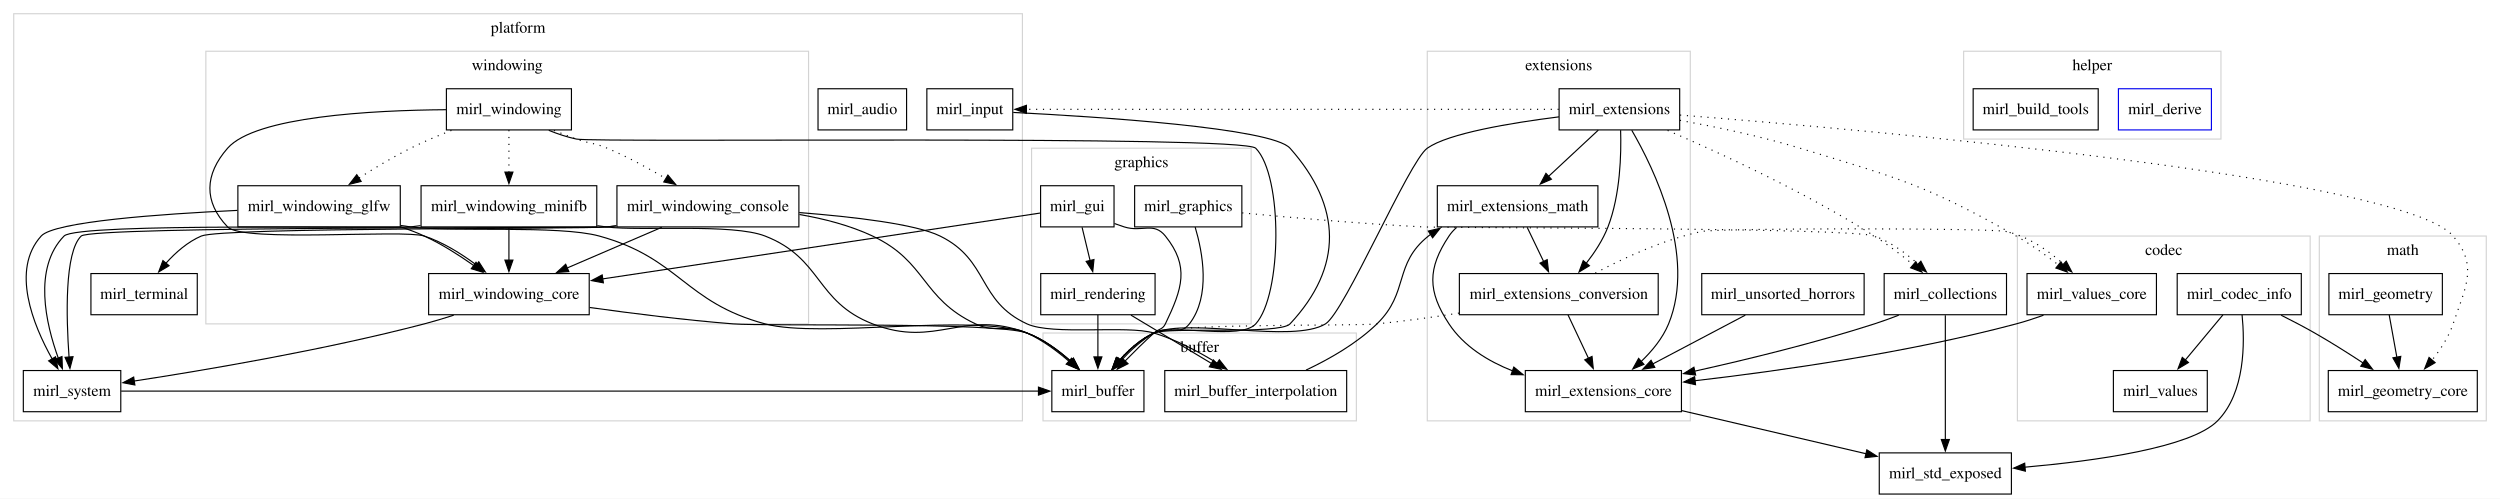
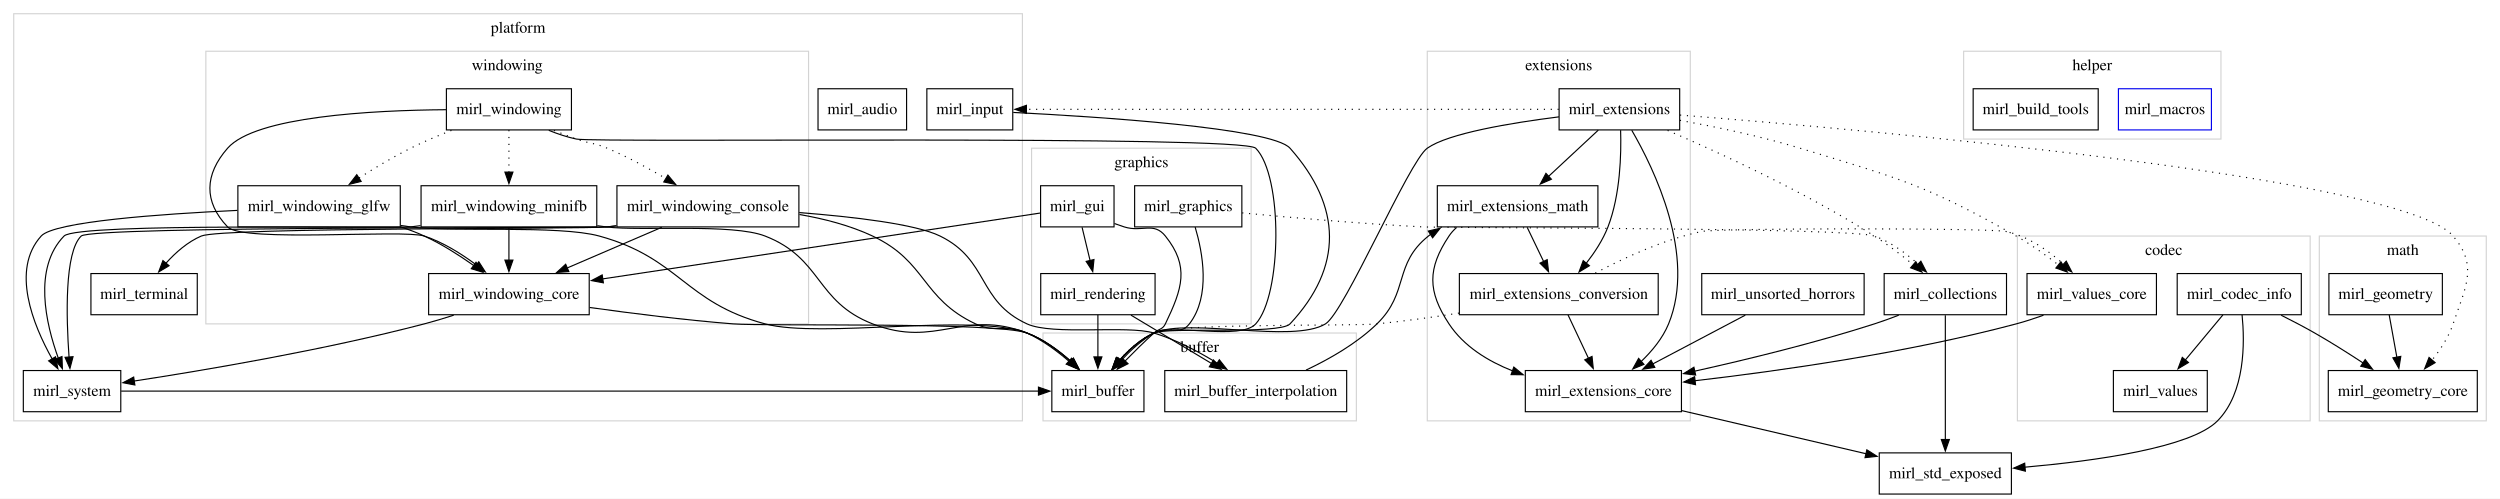
<svg xmlns="http://www.w3.org/2000/svg" width="2186pt" height="436pt" viewBox="0.00 0.00 2186.00 436.00">
  <g id="graph0" class="graph" transform="scale(1 1) rotate(0) translate(4 432)">
    <polygon fill="white" stroke="none" points="-4,4 -4,-432 2182,-432 2182,4 -4,4" />
    <g id="clust1" class="cluster">
      <polygon fill="none" stroke="lightgray" points="8,-64 8,-420 890,-420 890,-64 8,-64" />
      <text xml:space="preserve" text-anchor="middle" x="449" y="-403.4" font-family="Times,serif" font-size="14.00">platform</text>
    </g>
    <g id="clust2" class="cluster">
      <polygon fill="none" stroke="lightgray" points="176,-148.8 176,-387.2 703,-387.2 703,-148.8 176,-148.8" />
      <text xml:space="preserve" text-anchor="middle" x="439.5" y="-370.6" font-family="Times,serif" font-size="14.00">windowing</text>
    </g>
    <g id="clust3" class="cluster">
      <polygon fill="none" stroke="lightgray" points="908,-64 908,-140.8 1182,-140.8 1182,-64 908,-64" />
      <text xml:space="preserve" text-anchor="middle" x="1045" y="-124.2" font-family="Times,serif" font-size="14.00">buffer</text>
    </g>
    <g id="clust4" class="cluster">
      <polygon fill="none" stroke="lightgray" points="1713,-310.4 1713,-387.2 1938,-387.2 1938,-310.4 1713,-310.4" />
      <text xml:space="preserve" text-anchor="middle" x="1825.5" y="-370.6" font-family="Times,serif" font-size="14.00">helper</text>
    </g>
    <g id="clust5" class="cluster">
      <polygon fill="none" stroke="lightgray" points="1760,-64 1760,-225.6 2016,-225.6 2016,-64 1760,-64" />
      <text xml:space="preserve" text-anchor="middle" x="1888" y="-209" font-family="Times,serif" font-size="14.00">codec</text>
    </g>
    <g id="clust6" class="cluster">
      <polygon fill="none" stroke="lightgray" points="1244,-64 1244,-387.2 1474,-387.2 1474,-64 1244,-64" />
      <text xml:space="preserve" text-anchor="middle" x="1359" y="-370.6" font-family="Times,serif" font-size="14.00">extensions</text>
    </g>
    <g id="clust7" class="cluster">
      <polygon fill="none" stroke="lightgray" points="2024,-64 2024,-225.6 2170,-225.6 2170,-64 2024,-64" />
      <text xml:space="preserve" text-anchor="middle" x="2097" y="-209" font-family="Times,serif" font-size="14.00">math</text>
    </g>
    <g id="clust8" class="cluster">
      <polygon fill="none" stroke="lightgray" points="898,-148.8 898,-302.4 1090,-302.4 1090,-148.8 898,-148.8" />
      <text xml:space="preserve" text-anchor="middle" x="994" y="-285.8" font-family="Times,serif" font-size="14.00">graphics</text>
    </g>
    <g id="node1" class="node">
      <polygon fill="none" stroke="black" points="788.72,-354.4 711.28,-354.4 711.28,-318.4 788.72,-318.4 788.72,-354.4" />
      <text xml:space="preserve" text-anchor="middle" x="750" y="-332.2" font-family="Times,serif" font-size="14.00">mirl_audio</text>
    </g>
    <g id="node2" class="node">
      <polygon fill="none" stroke="black" points="881.56,-354.4 806.44,-354.4 806.44,-318.4 881.56,-318.4 881.56,-354.4" />
      <text xml:space="preserve" text-anchor="middle" x="844" y="-332.2" font-family="Times,serif" font-size="14.00">mirl_input</text>
    </g>
    <g id="node10" class="node">
      <polygon fill="none" stroke="black" points="996.27,-108 915.73,-108 915.73,-72 996.27,-72 996.27,-108" />
      <text xml:space="preserve" text-anchor="middle" x="956" y="-85.8" font-family="Times,serif" font-size="14.00">mirl_buffer</text>
    </g>
    <g id="edge27" class="edge">
      <path fill="none" stroke="black" d="M881.98,-333.68C954.77,-330 1108.19,-320.19 1124,-302.4 1169.36,-251.38 1170.62,-198.66 1124,-148.8 1114.95,-139.12 1017.04,-146.33 1005,-140.8 993.3,-135.43 982.89,-125.96 974.7,-116.71" />
      <polygon fill="black" stroke="black" points="977.58,-114.7 968.52,-109.21 972.18,-119.16 977.58,-114.7" />
    </g>
    <g id="node3" class="node">
      <polygon fill="none" stroke="black" points="101.61,-108 16.39,-108 16.39,-72 101.61,-72 101.61,-108" />
      <text xml:space="preserve" text-anchor="middle" x="59" y="-85.8" font-family="Times,serif" font-size="14.00">mirl_system</text>
    </g>
    <g id="edge30" class="edge">
      <path fill="none" stroke="black" d="M101.92,-90C369.42,-90 636.92,-90 904.42,-90" />
      <polygon fill="black" stroke="black" points="904.03,-93.5 914.03,-90 904.03,-86.5 904.03,-93.5" />
    </g>
    <g id="node4" class="node">
      <polygon fill="none" stroke="black" points="168.49,-192.8 75.51,-192.8 75.51,-156.8 168.49,-156.8 168.49,-192.8" />
      <text xml:space="preserve" text-anchor="middle" x="122" y="-170.6" font-family="Times,serif" font-size="14.00">mirl_terminal</text>
    </g>
    <g id="node5" class="node">
      <polygon fill="none" stroke="black" points="495.67,-354.4 386.33,-354.4 386.33,-318.4 495.67,-318.4 495.67,-354.4" />
      <text xml:space="preserve" text-anchor="middle" x="441" y="-332.2" font-family="Times,serif" font-size="14.00">mirl_windowing</text>
    </g>
    <g id="node6" class="node">
      <polygon fill="none" stroke="black" points="694.55,-269.6 535.45,-269.6 535.45,-233.6 694.55,-233.6 694.55,-269.6" />
      <text xml:space="preserve" text-anchor="middle" x="615" y="-247.4" font-family="Times,serif" font-size="14.00">mirl_windowing_console</text>
    </g>
    <g id="edge35" class="edge">
      <path fill="none" stroke="black" stroke-dasharray="1,5" d="M480.43,-317.97C486.92,-315.31 493.61,-312.69 500,-310.4 511.78,-306.17 515.48,-307.29 527,-302.4 544.5,-294.97 562.94,-284.92 578.39,-275.79" />
      <polygon fill="black" stroke="black" points="580.01,-278.9 586.78,-270.74 576.4,-272.9 580.01,-278.9" />
    </g>
    <g id="node7" class="node">
      <polygon fill="none" stroke="black" points="511.21,-192.8 370.79,-192.8 370.79,-156.8 511.21,-156.8 511.21,-192.8" />
      <text xml:space="preserve" text-anchor="middle" x="441" y="-170.6" font-family="Times,serif" font-size="14.00">mirl_windowing_core</text>
    </g>
    <g id="edge34" class="edge">
      <path fill="none" stroke="black" d="M385.96,-336.08C321.17,-335.55 219.29,-330.17 195,-302.4 174.87,-279.39 173.89,-255.72 195,-233.6 208.21,-219.76 348.84,-231.61 367,-225.6 383.44,-220.16 399.65,-209.97 412.68,-200.21" />
      <polygon fill="black" stroke="black" points="414.65,-203.11 420.37,-194.2 410.34,-197.6 414.65,-203.11" />
    </g>
    <g id="node8" class="node">
      <polygon fill="none" stroke="black" points="346,-269.6 204,-269.6 204,-233.6 346,-233.6 346,-269.6" />
      <text xml:space="preserve" text-anchor="middle" x="275" y="-247.4" font-family="Times,serif" font-size="14.00">mirl_windowing_glfw</text>
    </g>
    <g id="edge36" class="edge">
      <path fill="none" stroke="black" stroke-dasharray="1,5" d="M390.74,-317.96C378.83,-313.32 366.31,-308.03 355,-302.4 339.68,-294.78 323.52,-285.07 309.77,-276.25" />
      <polygon fill="black" stroke="black" points="311.78,-273.39 301.49,-270.86 307.96,-279.25 311.78,-273.39" />
    </g>
    <g id="node9" class="node">
      <polygon fill="none" stroke="black" points="517.83,-269.6 364.17,-269.6 364.17,-233.6 517.83,-233.6 517.83,-269.6" />
      <text xml:space="preserve" text-anchor="middle" x="441" y="-247.4" font-family="Times,serif" font-size="14.00">mirl_windowing_minifb</text>
    </g>
    <g id="edge37" class="edge">
      <path fill="none" stroke="black" stroke-dasharray="1,5" d="M441,-318.24C441,-307.55 441,-293.52 441,-281.17" />
      <polygon fill="black" stroke="black" points="444.5,-281.53 441,-271.53 437.5,-281.53 444.5,-281.53" />
    </g>
    <g id="edge33" class="edge">
      <path fill="none" stroke="black" d="M475.84,-318.03C483.62,-314.9 491.94,-312.09 500,-310.4 516.15,-307.01 1082.41,-314.15 1094,-302.4 1117.97,-278.1 1117.03,-173.99 1094,-148.8 1080.6,-134.14 1022.95,-149.29 1005,-140.8 993.65,-135.44 983.47,-126.27 975.37,-117.25" />
      <polygon fill="black" stroke="black" points="978.06,-115.02 968.96,-109.59 972.69,-119.51 978.06,-115.02" />
    </g>
    <g id="edge40" class="edge">
      <path fill="none" stroke="black" d="M534.99,-234.53C532.3,-234.19 529.63,-233.87 527,-233.6 514.29,-232.27 76.22,-234.44 67,-225.6 52.38,-211.58 53.87,-154.98 56.37,-119.8" />
      <polygon fill="black" stroke="black" points="59.86,-120.1 57.16,-109.86 52.88,-119.55 59.86,-120.1" />
    </g>
    <g id="edge41" class="edge">
      <path fill="none" stroke="black" d="M534.99,-234.55C532.3,-234.2 529.63,-233.88 527,-233.6 507.38,-231.5 190.15,-233.34 172,-225.6 160.04,-220.5 149.41,-211.08 141.06,-201.79" />
      <polygon fill="black" stroke="black" points="143.84,-199.66 134.75,-194.23 138.47,-204.15 143.84,-199.66" />
    </g>
    <g id="edge42" class="edge">
      <path fill="none" stroke="black" d="M574.64,-233.25C550.03,-222.67 518.33,-209.04 491.99,-197.72" />
      <polygon fill="black" stroke="black" points="493.4,-194.52 482.83,-193.78 490.63,-200.95 493.4,-194.52" />
    </g>
    <g id="edge38" class="edge">
      <path fill="none" stroke="black" d="M695.04,-244.44C716.52,-240.74 739.25,-234.88 759,-225.6 806.59,-203.24 801.45,-171.25 849,-148.8 867.37,-140.13 875.5,-149.2 894,-140.8 907.36,-134.73 920.31,-125.12 930.89,-115.96" />
      <polygon fill="black" stroke="black" points="932.99,-118.77 938.05,-109.47 928.29,-113.59 932.99,-118.77" />
    </g>
    <g id="node11" class="node">
      <polygon fill="none" stroke="black" points="1173.53,-108 1014.47,-108 1014.47,-72 1173.53,-72 1173.53,-108" />
      <text xml:space="preserve" text-anchor="middle" x="1094" y="-85.8" font-family="Times,serif" font-size="14.00">mirl_buffer_interpolation</text>
    </g>
    <g id="edge39" class="edge">
      <path fill="none" stroke="black" d="M694.82,-246.12C742.03,-242.45 796.65,-236.09 818,-225.6 861.1,-204.43 850.38,-168.87 894,-148.8 916.47,-138.46 981.31,-147.9 1005,-140.8 1024.52,-134.95 1044.48,-124.29 1060.54,-114.33" />
      <polygon fill="black" stroke="black" points="1062.19,-117.43 1068.72,-109.09 1058.41,-111.54 1062.19,-117.43" />
    </g>
    <g id="edge44" class="edge">
      <path fill="none" stroke="black" d="M392.73,-156.41C384.22,-153.65 375.4,-150.99 367,-148.8 279.17,-125.84 174.98,-108.26 113.07,-98.79" />
      <polygon fill="black" stroke="black" points="113.93,-95.38 103.52,-97.35 112.88,-102.3 113.93,-95.38" />
    </g>
    <g id="edge43" class="edge">
      <path fill="none" stroke="black" d="M511.59,-163.14C548.81,-157.93 595.28,-152.1 637,-148.8 665.48,-146.55 867.2,-150.7 894,-140.8 908.16,-135.57 921.54,-125.71 932.22,-116.15" />
      <polygon fill="black" stroke="black" points="934.57,-118.74 939.42,-109.32 929.75,-113.66 934.57,-118.74" />
    </g>
    <g id="edge46" class="edge">
      <path fill="none" stroke="black" d="M203.54,-248.03C136.02,-244.85 43.4,-238.23 32,-225.6 5.43,-196.16 24.8,-148.13 41.62,-118.11" />
      <polygon fill="black" stroke="black" points="44.57,-120.01 46.62,-109.61 38.54,-116.46 44.57,-120.01" />
    </g>
    <g id="edge47" class="edge">
      <path fill="none" stroke="black" d="M346.15,-233.79C353.31,-231.35 360.38,-228.63 367,-225.6 382.04,-218.72 397.41,-208.92 410.21,-199.83" />
      <polygon fill="black" stroke="black" points="412.23,-202.69 418.24,-193.96 408.1,-197.04 412.23,-202.69" />
    </g>
    <g id="edge45" class="edge">
      <path fill="none" stroke="black" d="M346.43,-234.83C349.32,-234.38 352.18,-233.97 355,-233.6 391.41,-228.88 484.6,-235.31 520,-225.6 590.33,-206.31 594.54,-167.62 665,-148.8 714.2,-135.66 846.27,-158.54 894,-140.8 908.15,-135.54 921.53,-125.68 932.21,-116.12" />
      <polygon fill="black" stroke="black" points="934.56,-118.72 939.41,-109.3 929.74,-113.64 934.56,-118.72" />
    </g>
    <g id="edge49" class="edge">
      <path fill="none" stroke="black" d="M363.74,-234.69C360.8,-234.29 357.87,-233.92 355,-233.6 338.26,-231.74 63.75,-237.66 52,-225.6 24.81,-197.68 35.96,-149.12 47.07,-118.59" />
      <polygon fill="black" stroke="black" points="50.19,-120.23 50.55,-109.64 43.67,-117.7 50.19,-120.23" />
    </g>
    <g id="edge50" class="edge">
      <path fill="none" stroke="black" d="M441,-233.25C441,-224.66 441,-214.07 441,-204.32" />
      <polygon fill="black" stroke="black" points="444.5,-204.57 441,-194.57 437.5,-204.57 444.5,-204.57" />
    </g>
    <g id="edge48" class="edge">
      <path fill="none" stroke="black" d="M518.29,-234.67C520.89,-234.28 523.46,-233.93 526,-233.6 556.69,-229.67 636.17,-236.82 665,-225.6 715.27,-206.03 708.74,-168.41 759,-148.8 814.99,-126.95 837.92,-162.42 894,-140.8 908.09,-135.37 921.46,-125.49 932.15,-115.95" />
      <polygon fill="black" stroke="black" points="934.47,-118.57 939.35,-109.16 929.67,-113.47 934.47,-118.57" />
    </g>
    <g id="node20" class="node">
      <polygon fill="none" stroke="black" points="1393.21,-269.6 1252.79,-269.6 1252.79,-233.6 1393.21,-233.6 1393.21,-269.6" />
      <text xml:space="preserve" text-anchor="middle" x="1323" y="-247.4" font-family="Times,serif" font-size="14.00">mirl_extensions_math</text>
    </g>
    <g id="edge1" class="edge">
      <path fill="none" stroke="black" d="M1137.98,-108.39C1158.54,-118.07 1182.32,-131.65 1200,-148.8 1228.4,-176.34 1214.13,-200.86 1245,-225.6 1245.67,-226.13 1246.34,-226.66 1247.03,-227.17" />
      <polygon fill="black" stroke="black" points="1244.92,-229.97 1255.23,-232.4 1248.68,-224.07 1244.92,-229.97" />
    </g>
    <g id="node12" class="node">
      <polygon fill="none" stroke="black" points="1830.67,-354.4 1721.33,-354.4 1721.33,-318.4 1830.67,-318.4 1830.67,-354.4" />
      <text xml:space="preserve" text-anchor="middle" x="1776" y="-332.2" font-family="Times,serif" font-size="14.00">mirl_build_tools</text>
    </g>
    <g id="node13" class="node">
      <polygon fill="none" stroke="#0000ee" points="1929.66,-354.4 1848.34,-354.4 1848.34,-318.4 1929.66,-318.4 1929.66,-354.4" />
-       <text xml:space="preserve" text-anchor="middle" x="1889" y="-332.2" font-family="Times,serif" font-size="14.00">mirl_derive</text>
+       <text xml:space="preserve" text-anchor="middle" x="1889" y="-332.2" font-family="Times,serif" font-size="14.00">mirl_macros</text>
    </g>
    <g id="node14" class="node">
      <polygon fill="none" stroke="black" points="2008.26,-192.8 1899.74,-192.8 1899.74,-156.8 2008.26,-156.8 2008.26,-192.8" />
      <text xml:space="preserve" text-anchor="middle" x="1954" y="-170.6" font-family="Times,serif" font-size="14.00">mirl_codec_info</text>
    </g>
    <g id="node15" class="node">
      <polygon fill="none" stroke="black" points="1926.05,-108 1843.95,-108 1843.95,-72 1926.05,-72 1926.05,-108" />
      <text xml:space="preserve" text-anchor="middle" x="1885" y="-85.8" font-family="Times,serif" font-size="14.00">mirl_values</text>
    </g>
    <g id="edge4" class="edge">
      <path fill="none" stroke="black" d="M1939.7,-156.64C1930.15,-145.17 1917.39,-129.87 1906.61,-116.93" />
      <polygon fill="black" stroke="black" points="1909.58,-115.02 1900.48,-109.58 1904.2,-119.5 1909.58,-115.02" />
    </g>
    <g id="node22" class="node">
      <polygon fill="none" stroke="black" points="2162.15,-108 2031.85,-108 2031.85,-72 2162.15,-72 2162.15,-108" />
      <text xml:space="preserve" text-anchor="middle" x="2097" y="-85.8" font-family="Times,serif" font-size="14.00">mirl_geometry_core</text>
    </g>
    <g id="edge2" class="edge">
      <path fill="none" stroke="black" d="M1990.69,-156.35C2000.34,-151.52 2010.66,-146.14 2020,-140.8 2034.1,-132.75 2049.19,-123.21 2062.24,-114.64" />
      <polygon fill="black" stroke="black" points="2064.11,-117.6 2070.51,-109.16 2060.24,-111.77 2064.11,-117.6" />
    </g>
    <g id="node27" class="node">
      <polygon fill="none" stroke="black" points="1754.77,-36 1639.23,-36 1639.23,0 1754.77,0 1754.77,-36" />
      <text xml:space="preserve" text-anchor="middle" x="1697" y="-13.8" font-family="Times,serif" font-size="14.00">mirl_std_exposed</text>
    </g>
    <g id="edge3" class="edge">
      <path fill="none" stroke="black" d="M1956.47,-156.67C1958.9,-132.53 1959.3,-88.68 1935,-64 1911.91,-40.55 1828.1,-28.95 1766.44,-23.48" />
      <polygon fill="black" stroke="black" points="1766.97,-20.01 1756.71,-22.66 1766.38,-26.99 1766.97,-20.01" />
    </g>
    <g id="node16" class="node">
      <polygon fill="none" stroke="black" points="1881.59,-192.8 1768.41,-192.8 1768.41,-156.8 1881.59,-156.8 1881.59,-192.8" />
      <text xml:space="preserve" text-anchor="middle" x="1825" y="-170.6" font-family="Times,serif" font-size="14.00">mirl_values_core</text>
    </g>
    <g id="node19" class="node">
      <polygon fill="none" stroke="black" points="1466.26,-108 1329.74,-108 1329.74,-72 1466.26,-72 1466.26,-108" />
      <text xml:space="preserve" text-anchor="middle" x="1398" y="-85.8" font-family="Times,serif" font-size="14.00">mirl_extensions_core</text>
    </g>
    <g id="edge32" class="edge">
      <path fill="none" stroke="black" d="M1782.81,-156.37C1774.99,-153.55 1766.81,-150.88 1759,-148.8 1663.91,-123.46 1551.59,-107.61 1477.79,-99.06" />
      <polygon fill="black" stroke="black" points="1478.57,-95.62 1468.24,-97.97 1477.77,-102.58 1478.57,-95.62" />
    </g>
    <g id="node17" class="node">
      <polygon fill="none" stroke="black" points="1464.72,-354.4 1359.28,-354.4 1359.28,-318.4 1464.72,-318.4 1464.72,-354.4" />
      <text xml:space="preserve" text-anchor="middle" x="1412" y="-332.2" font-family="Times,serif" font-size="14.00">mirl_extensions</text>
    </g>
    <g id="edge13" class="edge">
      <path fill="none" stroke="black" stroke-dasharray="1,5" d="M1358.95,-336.4C1203.69,-336.4 1048.43,-336.4 893.17,-336.4" />
      <polygon fill="black" stroke="black" points="893.51,-332.9 883.51,-336.4 893.51,-339.9 893.51,-332.9" />
    </g>
    <g id="edge7" class="edge">
      <path fill="none" stroke="black" d="M1359.2,-329.83C1317.07,-324.51 1262.21,-315.39 1244,-302.4 1227.94,-290.94 1171.82,-159.1 1155,-148.8 1126.53,-131.37 1035.43,-154.51 1005,-140.8 993.27,-135.51 982.84,-126.05 974.66,-116.79" />
      <polygon fill="black" stroke="black" points="977.54,-114.79 968.49,-109.28 972.13,-119.23 977.54,-114.79" />
    </g>
    <g id="edge14" class="edge">
      <path fill="none" stroke="black" stroke-dasharray="1,5" d="M1464.91,-326.81C1495.88,-321.17 1535.56,-312.9 1570,-302.4 1656.73,-275.96 1680.14,-270.35 1759,-225.6 1771.78,-218.35 1784.89,-208.94 1796.02,-200.25" />
      <polygon fill="black" stroke="black" points="1798.05,-203.11 1803.67,-194.13 1793.68,-197.64 1798.05,-203.11" />
    </g>
    <g id="node18" class="node">
      <polygon fill="none" stroke="black" points="1445.93,-192.8 1272.07,-192.8 1272.07,-156.8 1445.93,-156.8 1445.93,-192.8" />
      <text xml:space="preserve" text-anchor="middle" x="1359" y="-170.6" font-family="Times,serif" font-size="14.00">mirl_extensions_conversion</text>
    </g>
    <g id="edge9" class="edge">
      <path fill="none" stroke="black" d="M1413.06,-318.19C1413.72,-297.41 1412.88,-261.76 1402,-233.6 1397.6,-222.23 1390.32,-211.13 1382.98,-201.75" />
      <polygon fill="black" stroke="black" points="1385.78,-199.64 1376.7,-194.17 1380.38,-204.1 1385.78,-199.64" />
    </g>
    <g id="edge10" class="edge">
      <path fill="none" stroke="black" d="M1422.8,-318.11C1442.35,-284.47 1479.41,-208.32 1455,-148.8 1449.87,-136.29 1440.59,-125.05 1430.98,-115.87" />
      <polygon fill="black" stroke="black" points="1433.47,-113.4 1423.68,-109.36 1428.81,-118.63 1433.47,-113.4" />
    </g>
    <g id="edge11" class="edge">
      <path fill="none" stroke="black" d="M1393.56,-318.24C1380.99,-306.55 1364.15,-290.88 1350.07,-277.78" />
      <polygon fill="black" stroke="black" points="1352.54,-275.3 1342.83,-271.05 1347.77,-280.42 1352.54,-275.3" />
    </g>
    <g id="edge12" class="edge">
      <path fill="none" stroke="black" stroke-dasharray="1,5" d="M1465.03,-331.39C1625.4,-318.71 2097.04,-277.31 2141,-225.6 2163.11,-199.59 2151.91,-181.14 2141,-148.8 2137.13,-137.33 2129.98,-126.33 2122.54,-117.07" />
      <polygon fill="black" stroke="black" points="2125.28,-114.89 2116.12,-109.58 2119.97,-119.45 2125.28,-114.89" />
    </g>
    <g id="node26" class="node">
      <polygon fill="none" stroke="black" points="1750.49,-192.8 1643.51,-192.8 1643.51,-156.8 1750.49,-156.8 1750.49,-192.8" />
      <text xml:space="preserve" text-anchor="middle" x="1697" y="-170.6" font-family="Times,serif" font-size="14.00">mirl_collections</text>
    </g>
    <g id="edge8" class="edge">
      <path fill="none" stroke="black" stroke-dasharray="1,5" d="M1454.15,-317.96C1500.12,-298.2 1575.12,-263.73 1635,-225.6 1646.71,-218.14 1658.78,-208.86 1669.13,-200.34" />
      <polygon fill="black" stroke="black" points="1671.17,-203.2 1676.57,-194.08 1666.66,-197.84 1671.17,-203.2" />
    </g>
    <g id="edge15" class="edge">
      <path fill="none" stroke="black" stroke-dasharray="1,5" d="M1271.76,-158.23C1248.51,-154.59 1223.36,-151.11 1200,-148.8 1178.42,-146.67 1024.82,-149.59 1005,-140.8 993.24,-135.59 982.81,-126.14 974.63,-116.87" />
      <polygon fill="black" stroke="black" points="977.51,-114.86 968.46,-109.34 972.09,-119.29 977.51,-114.86" />
    </g>
    <g id="edge17" class="edge">
      <path fill="none" stroke="black" stroke-dasharray="1,5" d="M1390.92,-193.21C1415.47,-206.25 1450.72,-222.63 1484,-229.6 1498.46,-232.63 1735.54,-232.67 1750,-229.6 1769.15,-225.54 1787.01,-213 1800.49,-200.94" />
      <polygon fill="black" stroke="black" points="1802.73,-203.64 1807.58,-194.23 1797.92,-198.56 1802.73,-203.64" />
    </g>
    <g id="edge16" class="edge">
      <path fill="none" stroke="black" d="M1367.08,-156.64C1372.22,-145.73 1379,-131.34 1384.9,-118.81" />
      <polygon fill="black" stroke="black" points="1388.06,-120.33 1389.15,-109.79 1381.72,-117.34 1388.06,-120.33" />
    </g>
    <g id="edge18" class="edge">
      <path fill="none" stroke="black" d="M1466.6,-72.94C1514.9,-61.63 1579.33,-46.55 1627.78,-35.21" />
      <polygon fill="black" stroke="black" points="1628.38,-38.66 1637.32,-32.97 1626.78,-31.84 1628.38,-38.66" />
    </g>
    <g id="edge19" class="edge">
      <path fill="none" stroke="black" d="M1331.35,-233.25C1335.62,-224.38 1340.92,-213.36 1345.73,-203.36" />
      <polygon fill="black" stroke="black" points="1348.86,-204.95 1350.04,-194.42 1342.55,-201.91 1348.86,-204.95" />
    </g>
    <g id="edge20" class="edge">
      <path fill="none" stroke="black" d="M1269.67,-233.14C1267.14,-230.92 1264.88,-228.42 1263,-225.6 1244.07,-197.2 1244.2,-177.29 1263,-148.8 1275.91,-129.23 1296.96,-116.26 1318.64,-107.68" />
      <polygon fill="black" stroke="black" points="1319.68,-111.03 1327.88,-104.32 1317.29,-104.45 1319.68,-111.03" />
    </g>
    <g id="node21" class="node">
      <polygon fill="none" stroke="black" points="2131.6,-192.8 2032.4,-192.8 2032.4,-156.8 2131.6,-156.8 2131.6,-192.8" />
      <text xml:space="preserve" text-anchor="middle" x="2082" y="-170.6" font-family="Times,serif" font-size="14.00">mirl_geometry</text>
    </g>
    <g id="edge21" class="edge">
      <path fill="none" stroke="black" d="M2085.11,-156.64C2087.05,-145.95 2089.59,-131.92 2091.82,-119.57" />
      <polygon fill="black" stroke="black" points="2095.24,-120.37 2093.57,-109.91 2088.35,-119.12 2095.24,-120.37" />
    </g>
    <g id="node23" class="node">
      <polygon fill="none" stroke="black" points="1081.88,-269.6 988.12,-269.6 988.12,-233.6 1081.88,-233.6 1081.88,-269.6" />
      <text xml:space="preserve" text-anchor="middle" x="1035" y="-247.4" font-family="Times,serif" font-size="14.00">mirl_graphics</text>
    </g>
    <g id="edge22" class="edge">
      <path fill="none" stroke="black" d="M1041.04,-233.44C1047.6,-211.4 1054.83,-173.11 1036,-148.8 1027.29,-137.55 1017.33,-147.91 1005,-140.8 994.28,-134.62 984.33,-125.46 976.23,-116.67" />
      <polygon fill="black" stroke="black" points="978.99,-114.52 969.78,-109.28 973.71,-119.12 978.99,-114.52" />
    </g>
    <g id="edge23" class="edge">
      <path fill="none" stroke="black" stroke-dasharray="1,5" d="M1082.17,-245.85C1123.68,-241.86 1185.79,-236.39 1240,-233.6 1261.92,-232.47 1614.37,-233.09 1635,-225.6 1649.19,-220.44 1662.58,-210.6 1673.25,-201.02" />
      <polygon fill="black" stroke="black" points="1675.6,-203.61 1680.44,-194.19 1670.78,-198.54 1675.6,-203.61" />
    </g>
    <g id="node24" class="node">
      <polygon fill="none" stroke="black" points="970.11,-269.6 905.89,-269.6 905.89,-233.6 970.11,-233.6 970.11,-269.6" />
      <text xml:space="preserve" text-anchor="middle" x="938" y="-247.4" font-family="Times,serif" font-size="14.00">mirl_gui</text>
    </g>
    <g id="edge26" class="edge">
      <path fill="none" stroke="black" d="M905.39,-245.69C828.56,-234.13 634.27,-204.89 522.86,-188.12" />
      <polygon fill="black" stroke="black" points="523.59,-184.69 513.18,-186.66 522.54,-191.61 523.59,-184.69" />
    </g>
    <g id="edge24" class="edge">
      <path fill="none" stroke="black" d="M970.48,-236.53C973.34,-235.48 976.21,-234.48 979,-233.6 994.63,-228.66 1004.74,-238.39 1015,-225.6 1036.36,-198.97 1029.79,-179.56 1015,-148.8 1012.53,-143.67 1009.23,-144.61 1005,-140.8 996.45,-133.08 987.49,-124.23 979.61,-116.16" />
      <polygon fill="black" stroke="black" points="982.36,-113.96 972.91,-109.19 977.32,-118.82 982.36,-113.96" />
    </g>
    <g id="node25" class="node">
      <polygon fill="none" stroke="black" points="1005.99,-192.8 906.01,-192.8 906.01,-156.8 1005.99,-156.8 1005.99,-192.8" />
      <text xml:space="preserve" text-anchor="middle" x="956" y="-170.6" font-family="Times,serif" font-size="14.00">mirl_rendering</text>
    </g>
    <g id="edge25" class="edge">
      <path fill="none" stroke="black" d="M942.17,-233.25C944.26,-224.57 946.85,-213.83 949.21,-204" />
      <polygon fill="black" stroke="black" points="952.56,-205.07 951.49,-194.53 945.75,-203.43 952.56,-205.07" />
    </g>
    <g id="edge28" class="edge">
      <path fill="none" stroke="black" d="M956,-156.64C956,-145.95 956,-131.92 956,-119.57" />
      <polygon fill="black" stroke="black" points="959.5,-119.93 956,-109.93 952.5,-119.93 959.5,-119.93" />
    </g>
    <g id="edge29" class="edge">
      <path fill="none" stroke="black" d="M984.93,-156.44C1005.35,-144.19 1032.95,-127.63 1055.27,-114.24" />
      <polygon fill="black" stroke="black" points="1057.04,-117.26 1063.81,-109.11 1053.44,-111.26 1057.04,-117.26" />
    </g>
    <g id="edge5" class="edge">
      <path fill="none" stroke="black" d="M1656.28,-156.42C1649.25,-153.69 1641.96,-151.04 1635,-148.8 1583.41,-132.2 1524.19,-117.76 1477.85,-107.46" />
      <polygon fill="black" stroke="black" points="1478.66,-104.05 1468.14,-105.32 1477.15,-110.89 1478.66,-104.05" />
    </g>
    <g id="edge6" class="edge">
      <path fill="none" stroke="black" d="M1697,-156.34C1697,-129.84 1697,-79.18 1697,-47.35" />
      <polygon fill="black" stroke="black" points="1700.5,-47.67 1697,-37.67 1693.5,-47.67 1700.5,-47.67" />
    </g>
    <g id="node28" class="node">
      <polygon fill="none" stroke="black" points="1625.99,-192.8 1484.01,-192.8 1484.01,-156.8 1625.99,-156.8 1625.99,-192.8" />
      <text xml:space="preserve" text-anchor="middle" x="1555" y="-170.6" font-family="Times,serif" font-size="14.00">mirl_unsorted_horrors</text>
    </g>
    <g id="edge31" class="edge">
      <path fill="none" stroke="black" d="M1522.09,-156.44C1498.62,-144.06 1466.82,-127.3 1441.3,-113.83" />
      <polygon fill="black" stroke="black" points="1442.96,-110.75 1432.48,-109.18 1439.69,-116.94 1442.96,-110.75" />
    </g>
  </g>
</svg>
